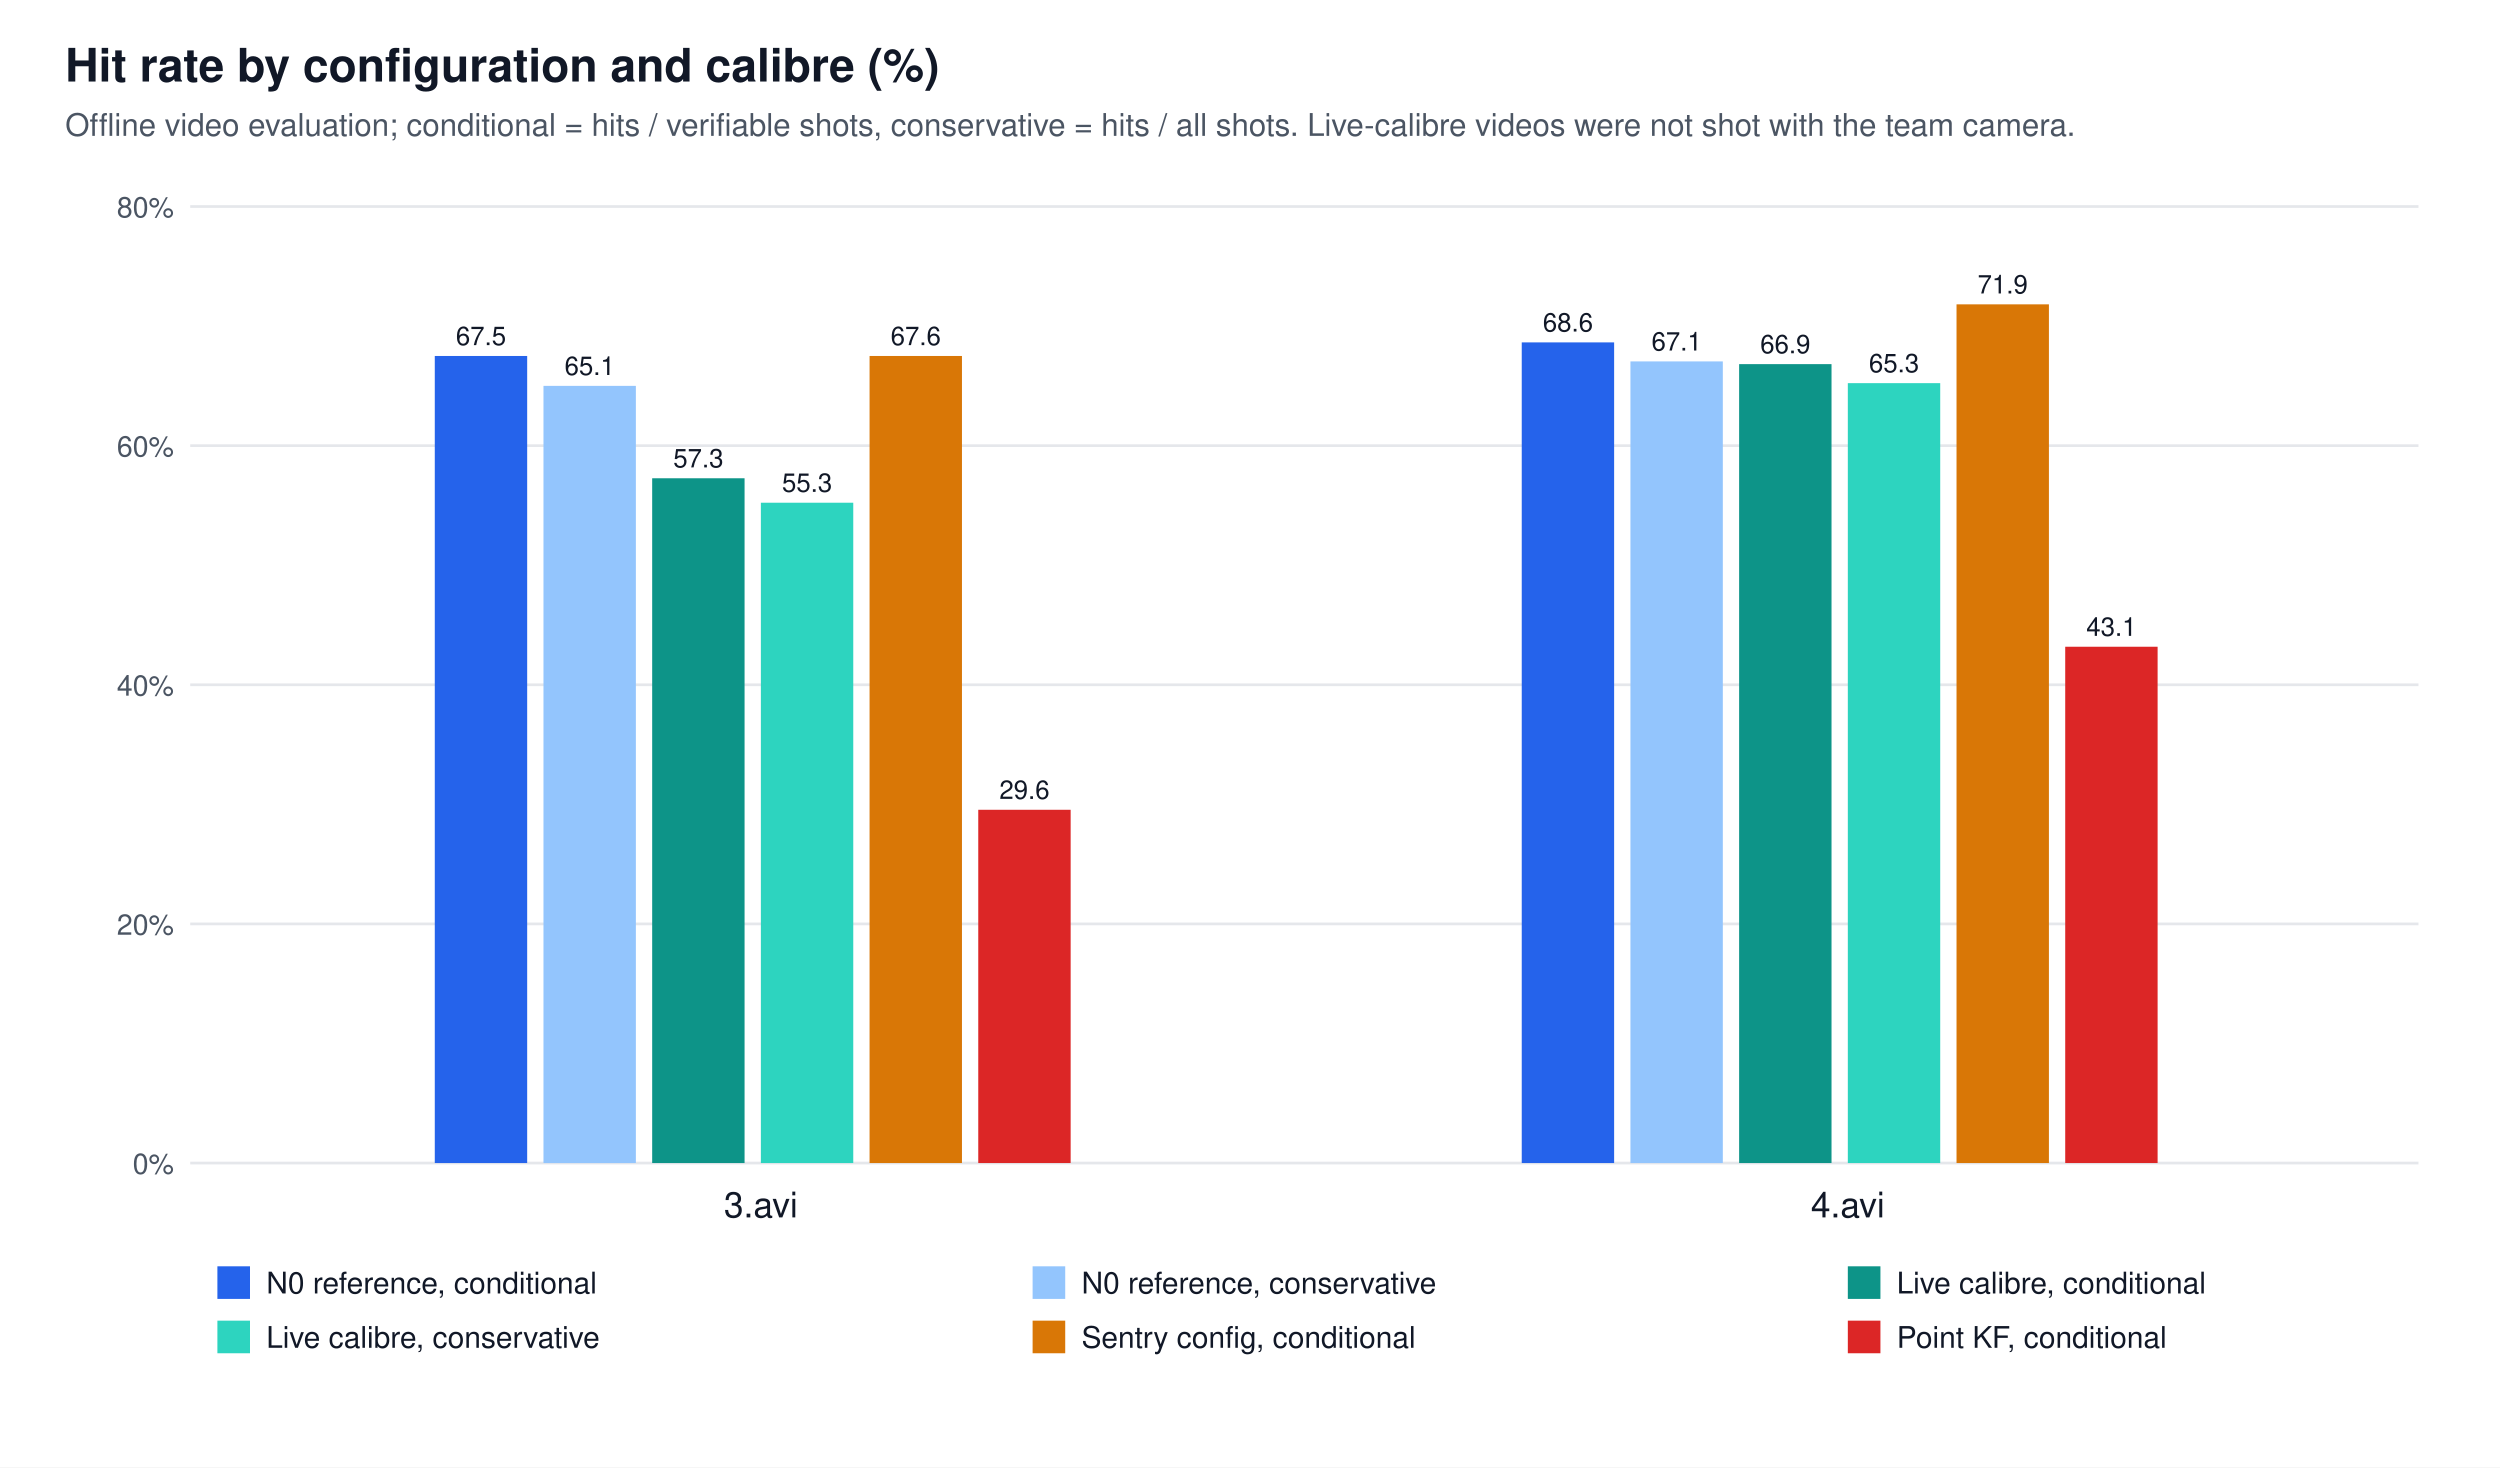
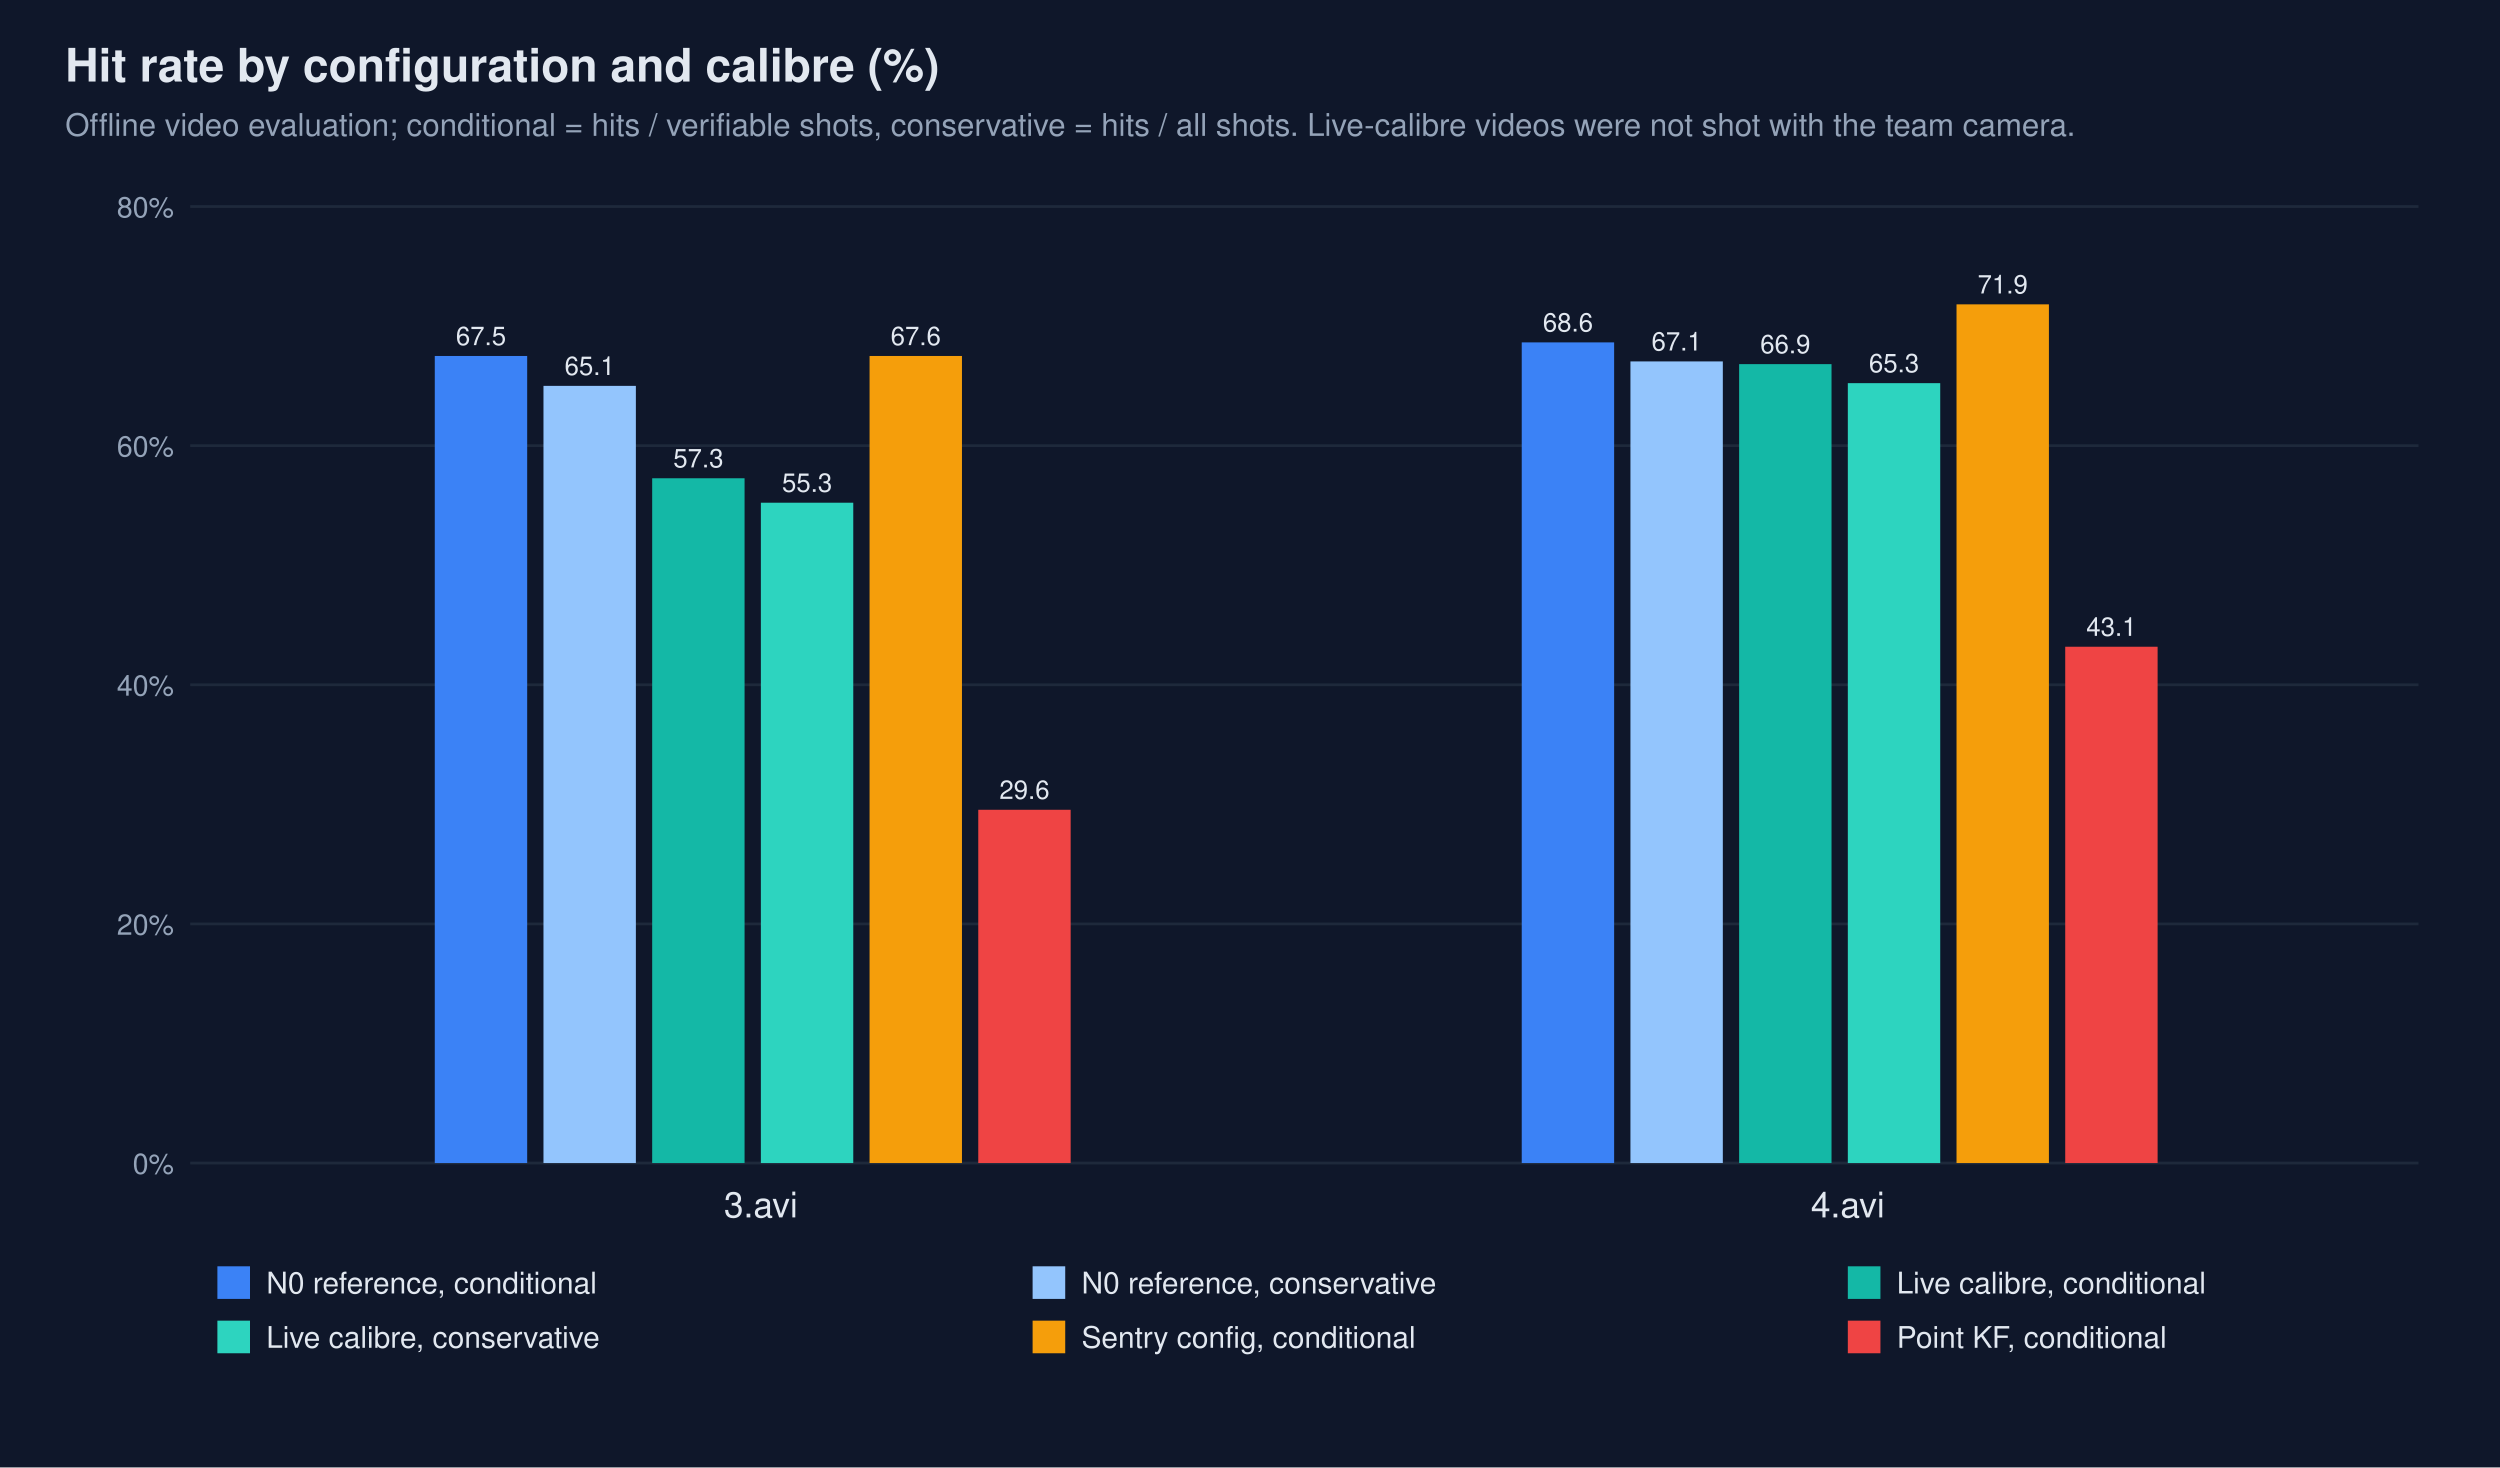
<svg xmlns="http://www.w3.org/2000/svg" width="920" height="540" viewBox="0 0 920 540" font-family="'Segoe UI', Helvetica, Arial, sans-serif">
-   <rect width="920" height="540" fill="white" />
-   <text x="24" y="30" font-size="17" font-weight="bold" fill="#111827">Hit rate by configuration and calibre (%)</text>
-   <text x="24" y="50" font-size="11.5" fill="#4b5563">Offline video evaluation; conditional = hits / verifiable shots, conservative = hits / all shots. Live-calibre videos were not shot with the team camera.</text>
-   <line x1="70" y1="428" x2="890" y2="428" stroke="#e5e7eb" />
-   <text x="64" y="432" font-size="10.5" text-anchor="end" fill="#4b5563">0%</text>
-   <line x1="70" y1="340" x2="890" y2="340" stroke="#e5e7eb" />
-   <text x="64" y="344" font-size="10.5" text-anchor="end" fill="#4b5563">20%</text>
-   <line x1="70" y1="252" x2="890" y2="252" stroke="#e5e7eb" />
-   <text x="64" y="256" font-size="10.5" text-anchor="end" fill="#4b5563">40%</text>
-   <line x1="70" y1="164" x2="890" y2="164" stroke="#e5e7eb" />
-   <text x="64" y="168" font-size="10.5" text-anchor="end" fill="#4b5563">60%</text>
-   <line x1="70" y1="76" x2="890" y2="76" stroke="#e5e7eb" />
-   <text x="64" y="80" font-size="10.5" text-anchor="end" fill="#4b5563">80%</text>
-   <rect x="160" y="131" width="34" height="297" fill="#2563eb" />
-   <text x="177.0" y="127" font-size="9.5" text-anchor="middle" fill="#111827">67.5</text>
+   <rect width="920" height="540" fill="#0f172a" />
+   <text x="24" y="30" font-size="17" font-weight="bold" fill="#e2e8f0">Hit rate by configuration and calibre (%)</text>
+   <text x="24" y="50" font-size="11.5" fill="#94a3b8">Offline video evaluation; conditional = hits / verifiable shots, conservative = hits / all shots. Live-calibre videos were not shot with the team camera.</text>
+   <line x1="70" y1="428" x2="890" y2="428" stroke="#1e293b" />
+   <text x="64" y="432" font-size="10.5" text-anchor="end" fill="#94a3b8">0%</text>
+   <line x1="70" y1="340" x2="890" y2="340" stroke="#1e293b" />
+   <text x="64" y="344" font-size="10.5" text-anchor="end" fill="#94a3b8">20%</text>
+   <line x1="70" y1="252" x2="890" y2="252" stroke="#1e293b" />
+   <text x="64" y="256" font-size="10.5" text-anchor="end" fill="#94a3b8">40%</text>
+   <line x1="70" y1="164" x2="890" y2="164" stroke="#1e293b" />
+   <text x="64" y="168" font-size="10.5" text-anchor="end" fill="#94a3b8">60%</text>
+   <line x1="70" y1="76" x2="890" y2="76" stroke="#1e293b" />
+   <text x="64" y="80" font-size="10.5" text-anchor="end" fill="#94a3b8">80%</text>
+   <rect x="160" y="131" width="34" height="297" fill="#3b82f6" />
+   <text x="177.0" y="127" font-size="9.5" text-anchor="middle" fill="#e2e8f0">67.5</text>
  <rect x="200" y="142" width="34" height="286" fill="#93c5fd" />
-   <text x="217.0" y="138" font-size="9.5" text-anchor="middle" fill="#111827">65.1</text>
-   <rect x="240" y="176" width="34" height="252" fill="#0d9488" />
-   <text x="257.0" y="172" font-size="9.5" text-anchor="middle" fill="#111827">57.3</text>
+   <text x="217.0" y="138" font-size="9.5" text-anchor="middle" fill="#e2e8f0">65.1</text>
+   <rect x="240" y="176" width="34" height="252" fill="#14b8a6" />
+   <text x="257.0" y="172" font-size="9.5" text-anchor="middle" fill="#e2e8f0">57.3</text>
  <rect x="280" y="185" width="34" height="243" fill="#2dd4bf" />
-   <text x="297.0" y="181" font-size="9.5" text-anchor="middle" fill="#111827">55.3</text>
-   <rect x="320" y="131" width="34" height="297" fill="#d97706" />
-   <text x="337.0" y="127" font-size="9.5" text-anchor="middle" fill="#111827">67.6</text>
-   <rect x="360" y="298" width="34" height="130" fill="#dc2626" />
-   <text x="377.0" y="294" font-size="9.5" text-anchor="middle" fill="#111827">29.6</text>
-   <text x="280" y="448" font-size="13" text-anchor="middle" fill="#111827">3.avi</text>
-   <rect x="560" y="126" width="34" height="302" fill="#2563eb" />
-   <text x="577.0" y="122" font-size="9.5" text-anchor="middle" fill="#111827">68.6</text>
+   <text x="297.0" y="181" font-size="9.5" text-anchor="middle" fill="#e2e8f0">55.3</text>
+   <rect x="320" y="131" width="34" height="297" fill="#f59e0b" />
+   <text x="337.0" y="127" font-size="9.5" text-anchor="middle" fill="#e2e8f0">67.6</text>
+   <rect x="360" y="298" width="34" height="130" fill="#ef4444" />
+   <text x="377.0" y="294" font-size="9.5" text-anchor="middle" fill="#e2e8f0">29.6</text>
+   <text x="280" y="448" font-size="13" text-anchor="middle" fill="#e2e8f0">3.avi</text>
+   <rect x="560" y="126" width="34" height="302" fill="#3b82f6" />
+   <text x="577.0" y="122" font-size="9.5" text-anchor="middle" fill="#e2e8f0">68.6</text>
  <rect x="600" y="133" width="34" height="295" fill="#93c5fd" />
-   <text x="617.0" y="129" font-size="9.5" text-anchor="middle" fill="#111827">67.1</text>
-   <rect x="640" y="134" width="34" height="294" fill="#0d9488" />
-   <text x="657.0" y="130" font-size="9.5" text-anchor="middle" fill="#111827">66.9</text>
+   <text x="617.0" y="129" font-size="9.5" text-anchor="middle" fill="#e2e8f0">67.1</text>
+   <rect x="640" y="134" width="34" height="294" fill="#14b8a6" />
+   <text x="657.0" y="130" font-size="9.5" text-anchor="middle" fill="#e2e8f0">66.9</text>
  <rect x="680" y="141" width="34" height="287" fill="#2dd4bf" />
-   <text x="697.0" y="137" font-size="9.5" text-anchor="middle" fill="#111827">65.3</text>
-   <rect x="720" y="112" width="34" height="316" fill="#d97706" />
-   <text x="737.0" y="108" font-size="9.5" text-anchor="middle" fill="#111827">71.9</text>
-   <rect x="760" y="238" width="34" height="190" fill="#dc2626" />
-   <text x="777.0" y="234" font-size="9.5" text-anchor="middle" fill="#111827">43.1</text>
-   <text x="680" y="448" font-size="13" text-anchor="middle" fill="#111827">4.avi</text>
-   <rect x="80" y="466" width="12" height="12" fill="#2563eb" />
-   <text x="98" y="476" font-size="11" fill="#111827">N0 reference, conditional</text>
+   <text x="697.0" y="137" font-size="9.5" text-anchor="middle" fill="#e2e8f0">65.3</text>
+   <rect x="720" y="112" width="34" height="316" fill="#f59e0b" />
+   <text x="737.0" y="108" font-size="9.5" text-anchor="middle" fill="#e2e8f0">71.9</text>
+   <rect x="760" y="238" width="34" height="190" fill="#ef4444" />
+   <text x="777.0" y="234" font-size="9.5" text-anchor="middle" fill="#e2e8f0">43.1</text>
+   <text x="680" y="448" font-size="13" text-anchor="middle" fill="#e2e8f0">4.avi</text>
+   <rect x="80" y="466" width="12" height="12" fill="#3b82f6" />
+   <text x="98" y="476" font-size="11" fill="#e2e8f0">N0 reference, conditional</text>
  <rect x="380" y="466" width="12" height="12" fill="#93c5fd" />
-   <text x="398" y="476" font-size="11" fill="#111827">N0 reference, conservative</text>
-   <rect x="680" y="466" width="12" height="12" fill="#0d9488" />
-   <text x="698" y="476" font-size="11" fill="#111827">Live calibre, conditional</text>
+   <text x="398" y="476" font-size="11" fill="#e2e8f0">N0 reference, conservative</text>
+   <rect x="680" y="466" width="12" height="12" fill="#14b8a6" />
+   <text x="698" y="476" font-size="11" fill="#e2e8f0">Live calibre, conditional</text>
  <rect x="80" y="486" width="12" height="12" fill="#2dd4bf" />
-   <text x="98" y="496" font-size="11" fill="#111827">Live calibre, conservative</text>
-   <rect x="380" y="486" width="12" height="12" fill="#d97706" />
-   <text x="398" y="496" font-size="11" fill="#111827">Sentry config, conditional</text>
-   <rect x="680" y="486" width="12" height="12" fill="#dc2626" />
-   <text x="698" y="496" font-size="11" fill="#111827">Point KF, conditional</text>
+   <text x="98" y="496" font-size="11" fill="#e2e8f0">Live calibre, conservative</text>
+   <rect x="380" y="486" width="12" height="12" fill="#f59e0b" />
+   <text x="398" y="496" font-size="11" fill="#e2e8f0">Sentry config, conditional</text>
+   <rect x="680" y="486" width="12" height="12" fill="#ef4444" />
+   <text x="698" y="496" font-size="11" fill="#e2e8f0">Point KF, conditional</text>
</svg>
